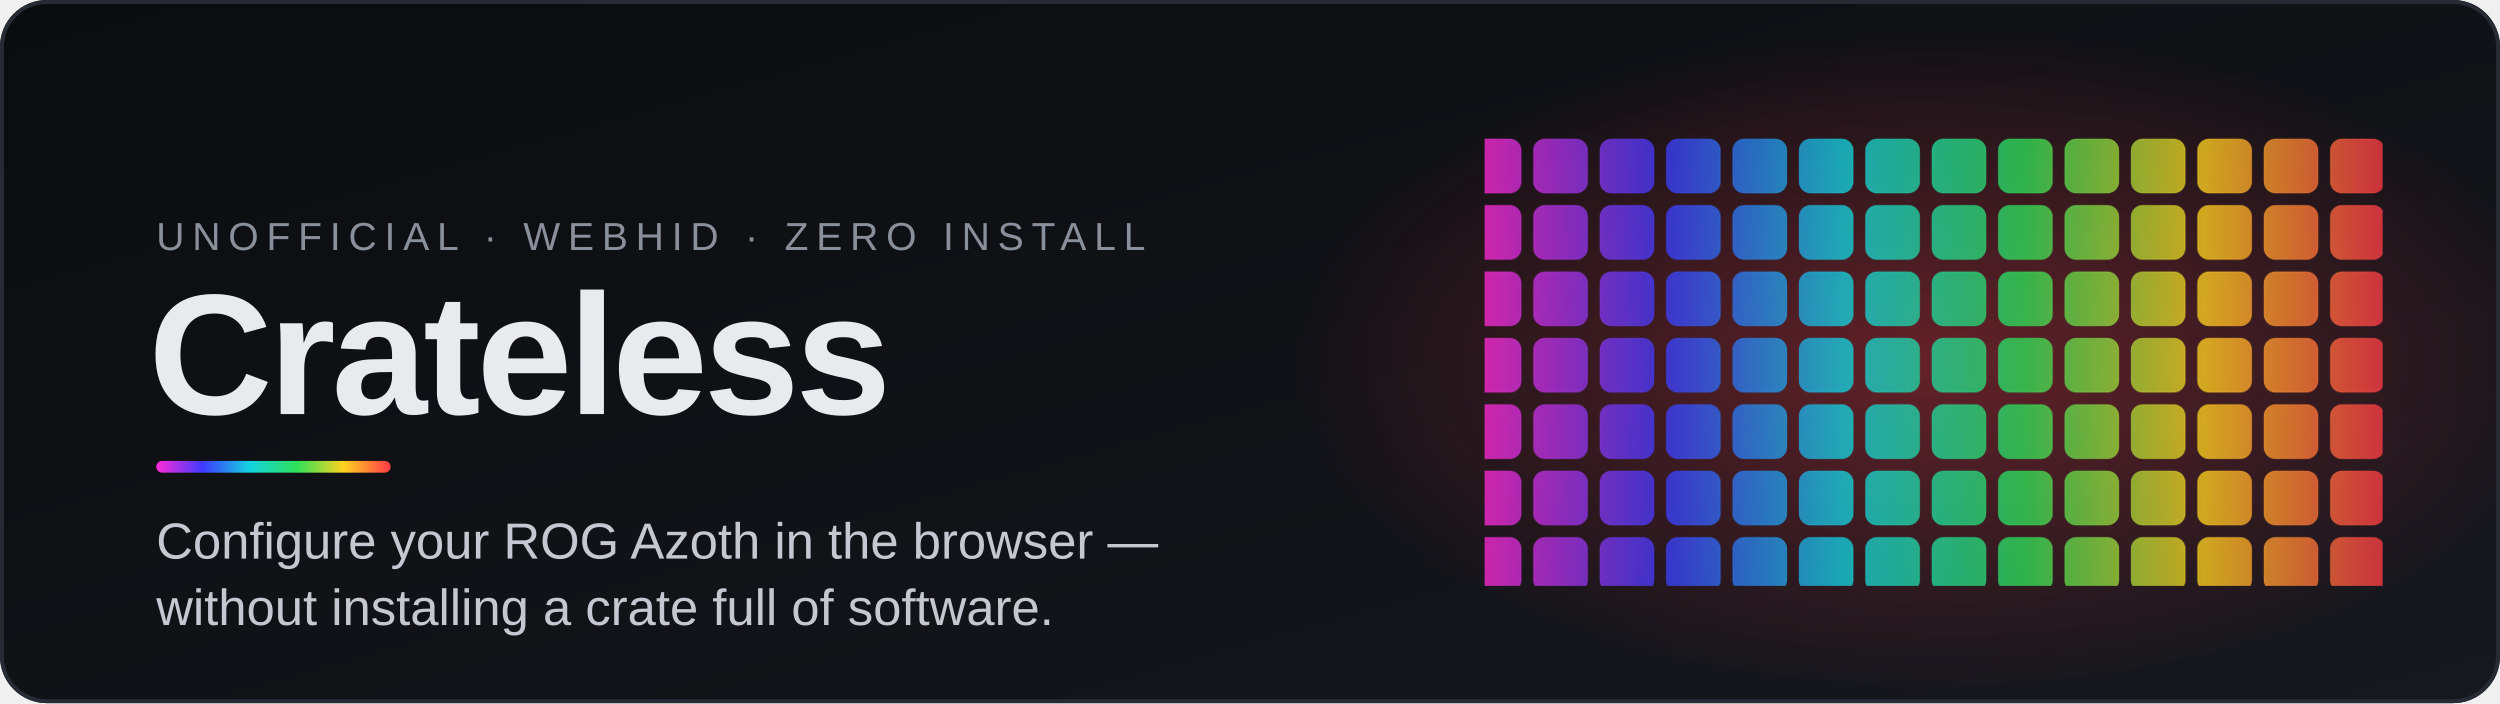
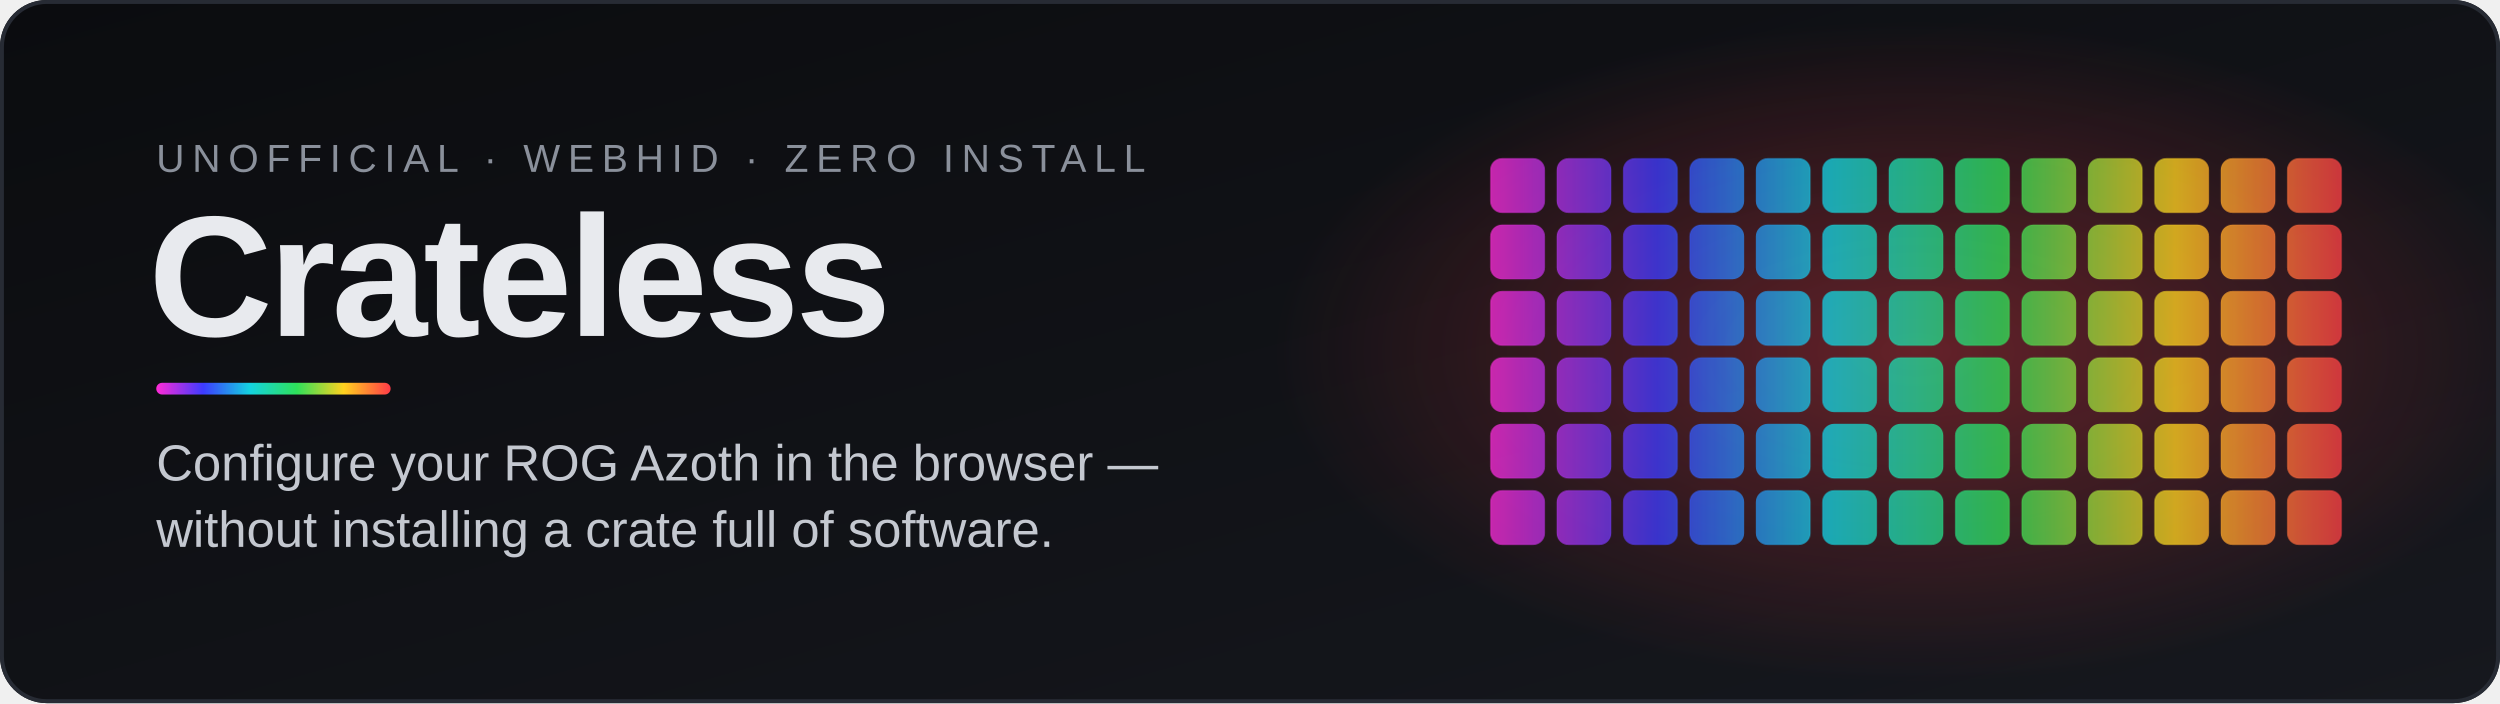
<svg xmlns="http://www.w3.org/2000/svg" width="1280" height="360" viewBox="0 0 1280 360" role="img" aria-label="Crateless — configure your ROG Azoth in the browser">
  <defs>
    <linearGradient id="bg" x1="0" y1="0" x2="1" y2="1">
      <stop offset="0" stop-color="#0b0c0f" />
      <stop offset="1" stop-color="#16181e" />
    </linearGradient>
    <linearGradient id="rgb" x1="0" y1="0" x2="1" y2="0">
      <stop offset="0" stop-color="#ff2bd6" />
      <stop offset=".2" stop-color="#3d3bff" />
      <stop offset=".4" stop-color="#14d3e0" />
      <stop offset=".6" stop-color="#2ee05a" />
      <stop offset=".8" stop-color="#ffd21f" />
      <stop offset="1" stop-color="#ff3b47" />
    </linearGradient>
    <radialGradient id="glow" cx=".5" cy=".5" r=".5">
      <stop offset="0" stop-color="#ff3b47" stop-opacity=".35" />
      <stop offset="1" stop-color="#ff3b47" stop-opacity="0" />
    </radialGradient>
-     <pattern id="keys" width="34" height="34" patternUnits="userSpaceOnUse">
+     <pattern id="keys" x="760" y="78" width="34" height="34" patternUnits="userSpaceOnUse">
      <rect x="3" y="3" width="28" height="28" rx="6" fill="#fff" fill-opacity=".9" />
    </pattern>
    <mask id="kmask">
-       <rect x="760" y="70" width="460" height="230" fill="url(#keys)" />
+       <rect x="760" y="78" width="442" height="204" fill="url(#keys)" />
    </mask>
    <linearGradient id="fade" x1="0" y1="0" x2="1" y2="0">
      <stop offset="0" stop-color="#0b0c0f" stop-opacity="1" />
      <stop offset=".35" stop-color="#0b0c0f" stop-opacity="0" />
    </linearGradient>
  </defs>
  <rect width="1280" height="360" rx="24" fill="url(#bg)" />
-   <ellipse cx="990" cy="185" rx="330" ry="170" fill="url(#glow)" />
-   <rect x="760" y="70" width="460" height="230" fill="url(#rgb)" mask="url(#kmask)" opacity=".85" />
+   <ellipse cx="981" cy="180" rx="330" ry="170" fill="url(#glow)" />
+   <rect x="760" y="78" width="442" height="204" fill="url(#rgb)" mask="url(#kmask)" opacity=".85" />
  <rect x="1" y="1" width="1278" height="358" rx="23" fill="none" stroke="#272b34" stroke-width="2" />
-   <g font-family="'Segoe UI', system-ui, -apple-system, 'Helvetica Neue', Arial, sans-serif">
+   <g transform="translate(0,-40)" font-family="'Segoe UI', system-ui, -apple-system, 'Helvetica Neue', Arial, sans-serif">
    <text x="80" y="128" fill="#8a909b" font-size="20" letter-spacing="4">UNOFFICIAL · WEBHID · ZERO INSTALL</text>
    <text x="76" y="212" fill="#e8eaee" font-size="88" font-weight="700" letter-spacing="-2">Crateless</text>
    <rect x="80" y="236" width="120" height="6" rx="3" fill="url(#rgb)" />
    <text x="80" y="286" fill="#c4c8d0" font-size="26">Configure your ROG Azoth in the browser —</text>
    <text x="80" y="320" fill="#c4c8d0" font-size="26">without installing a crate full of software.</text>
  </g>
</svg>
